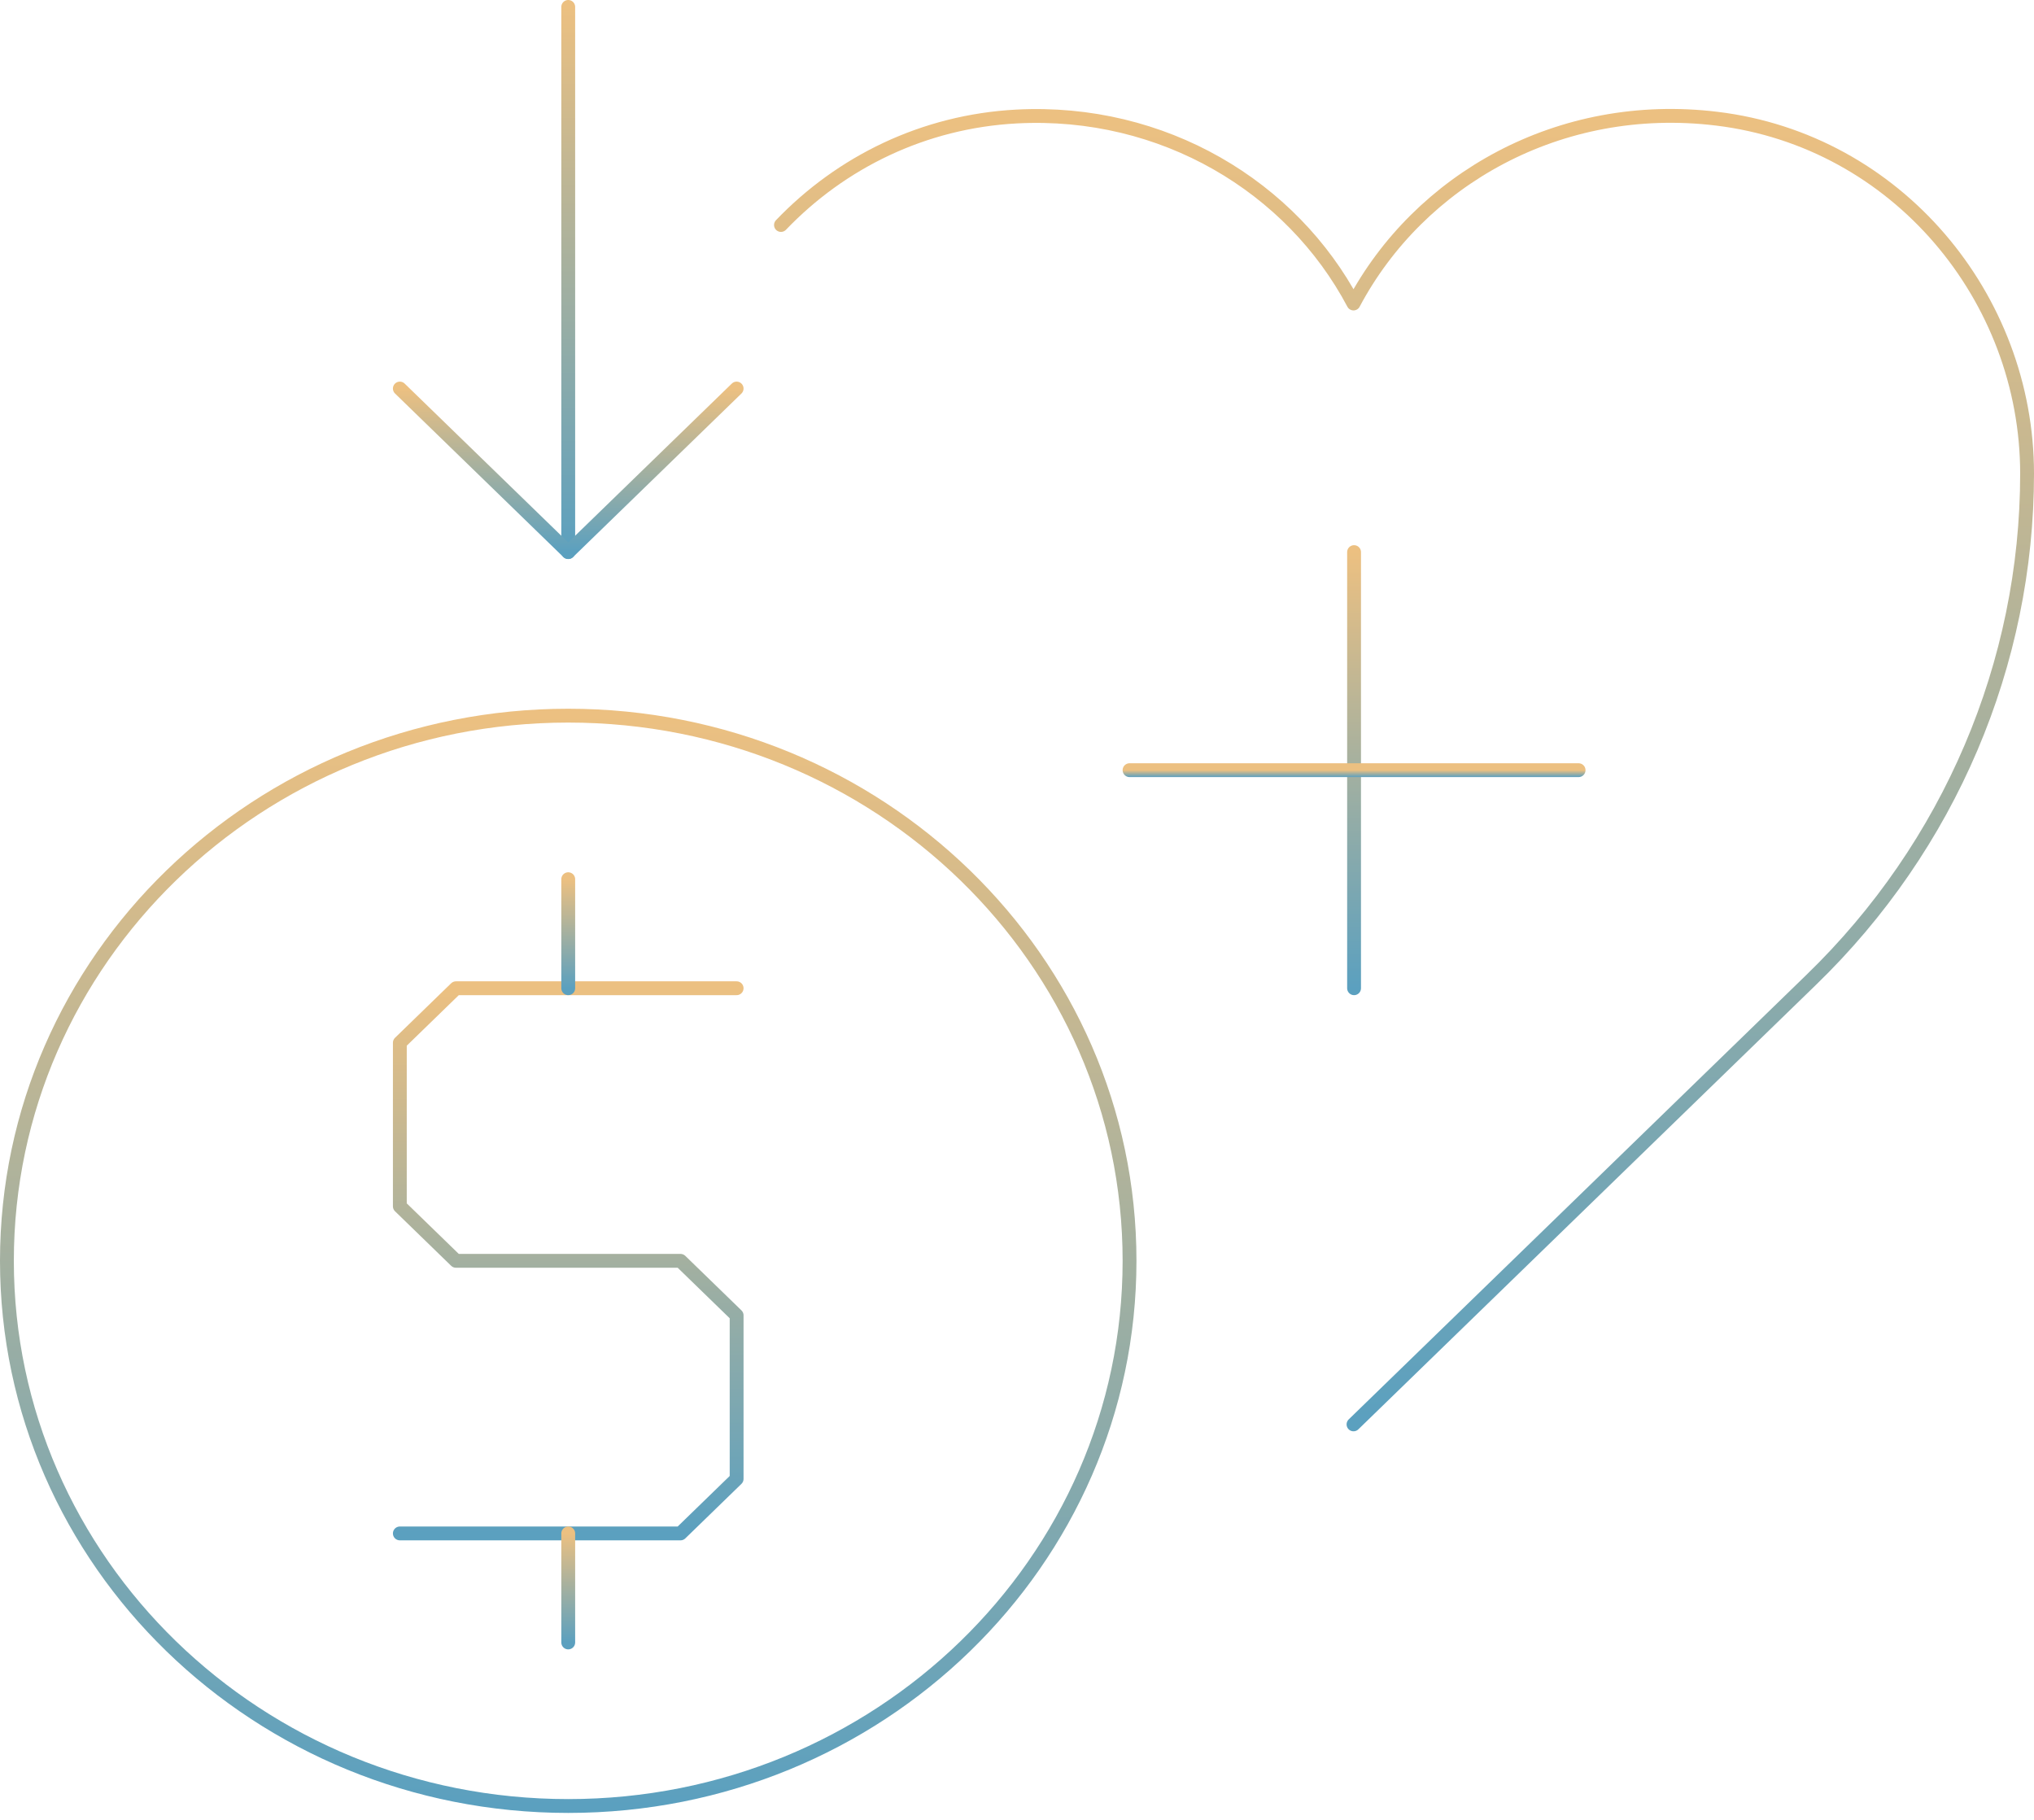
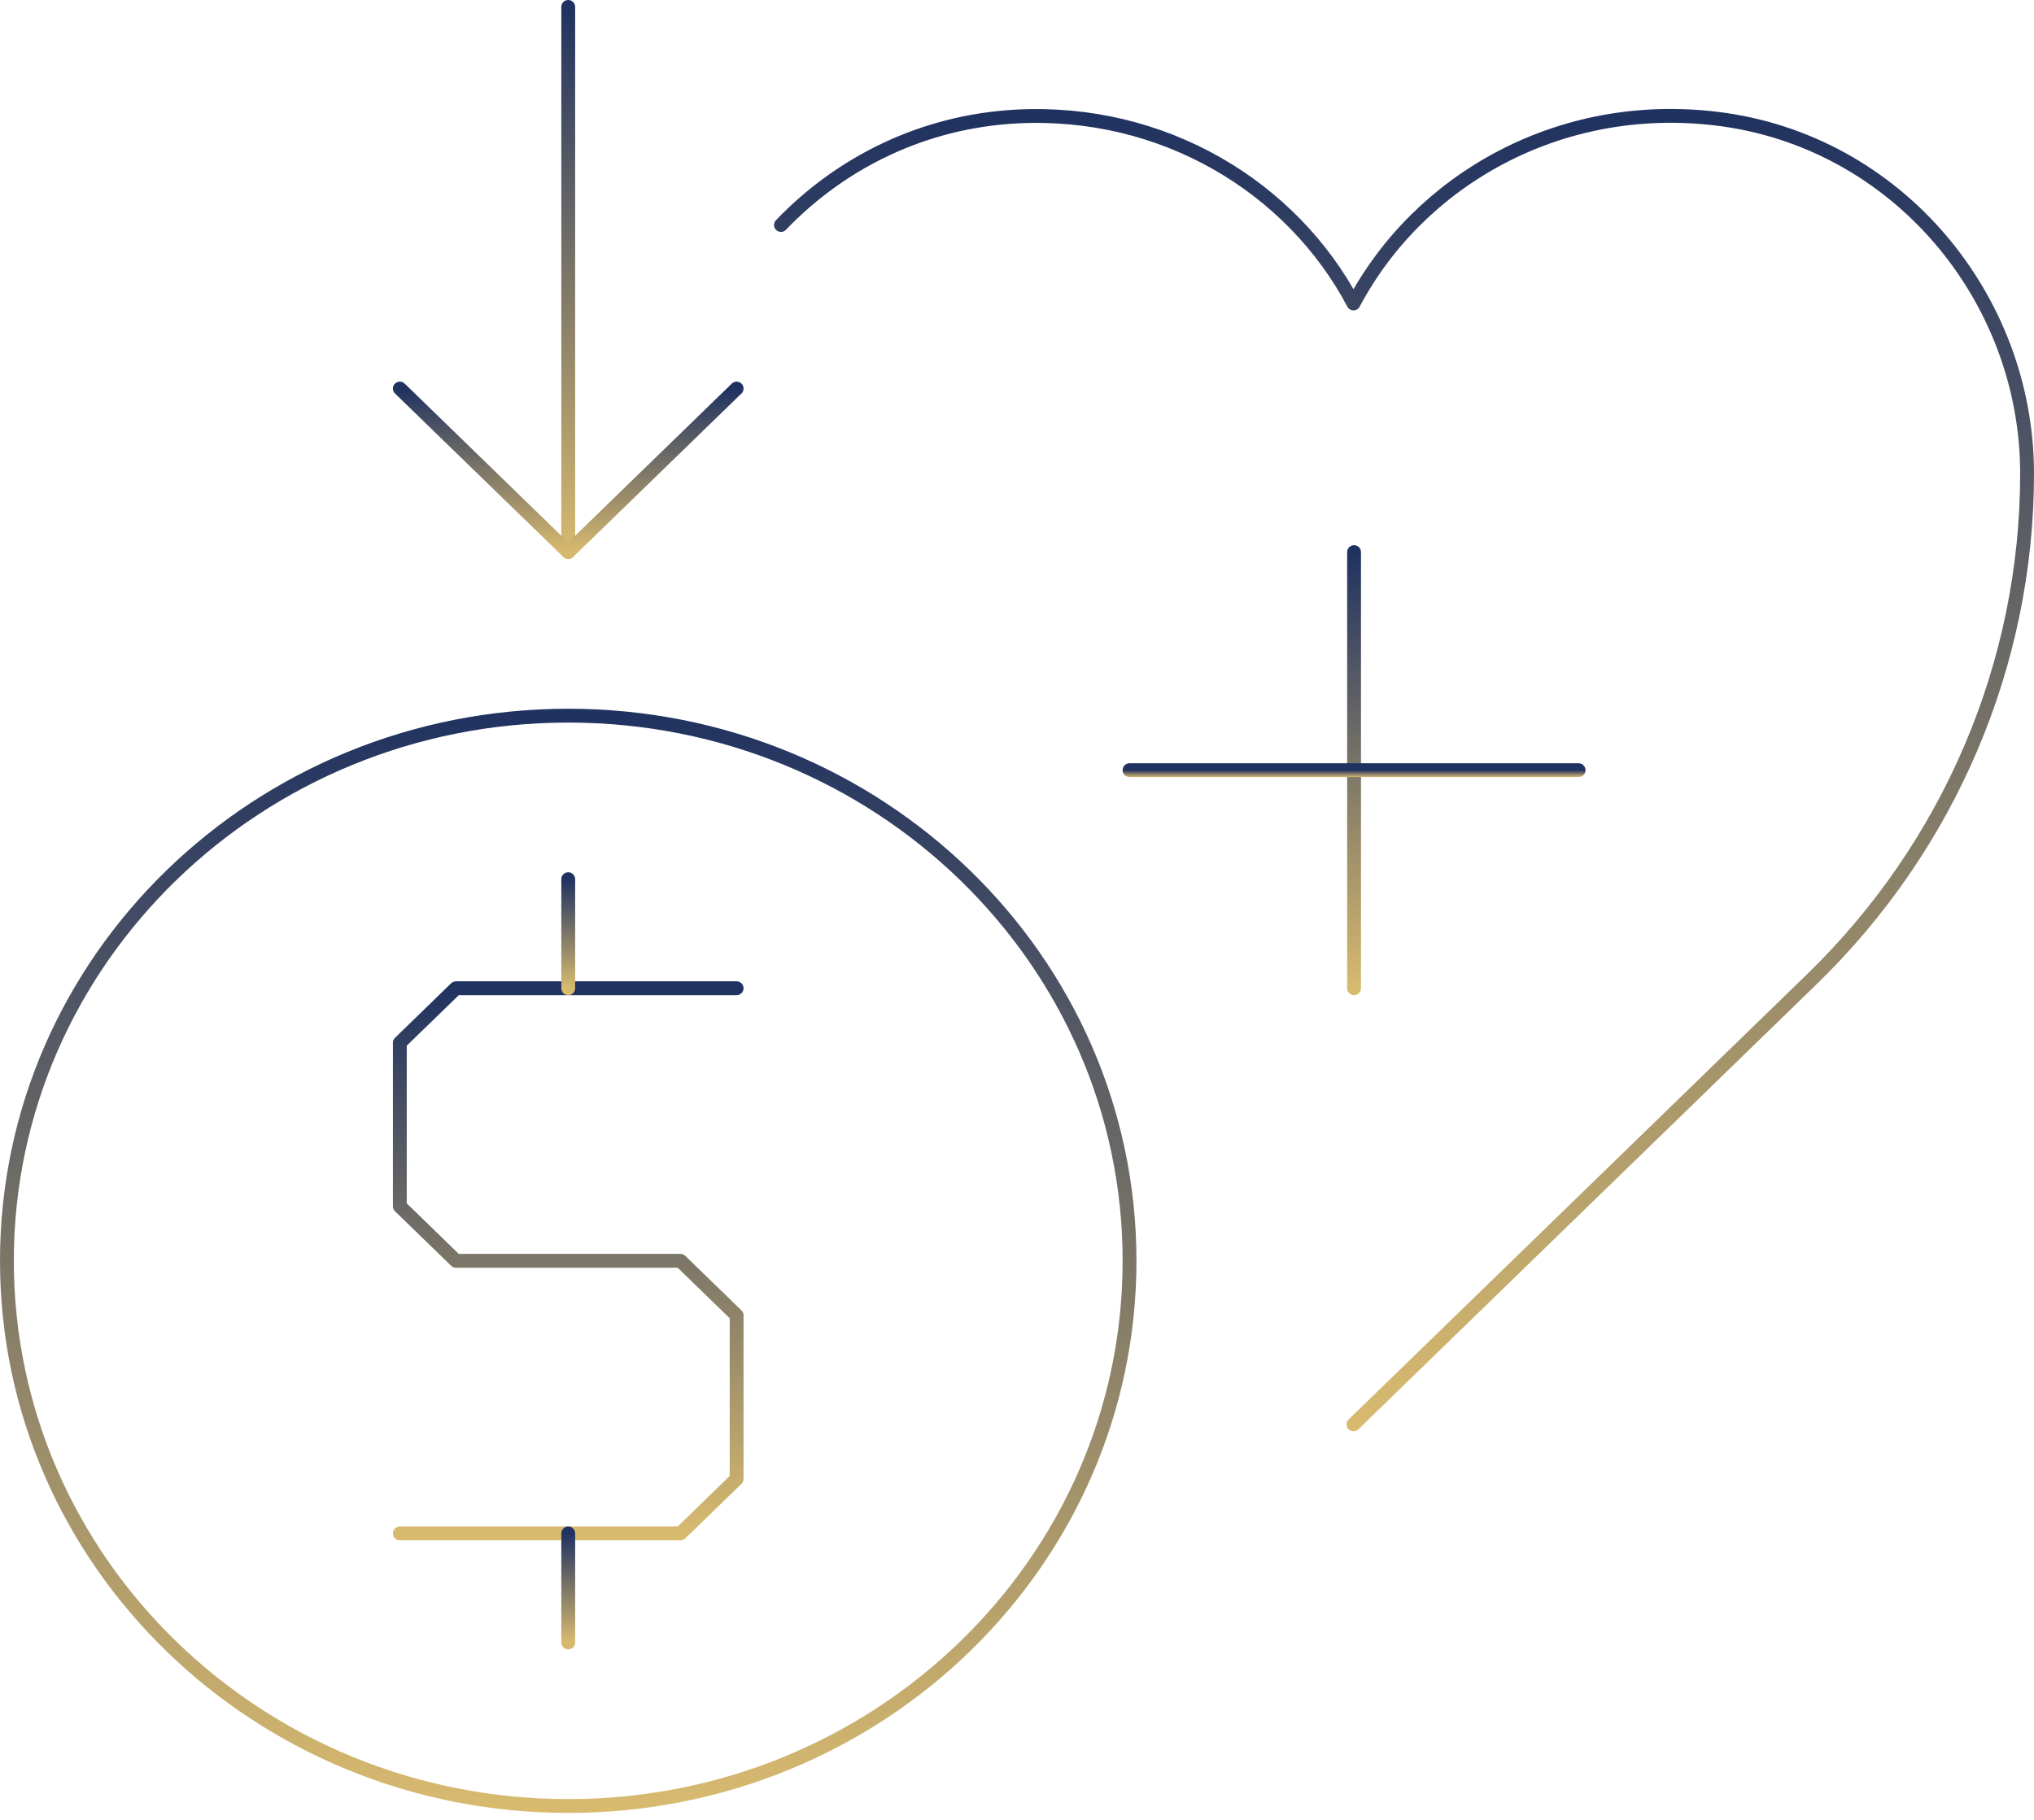
<svg xmlns="http://www.w3.org/2000/svg" width="294" height="263" viewBox="0 0 294 263" fill="none">
  <path d="M82.134 261.049C126.943 261.049 163.267 225.768 163.267 182.246C163.267 138.725 126.943 103.444 82.134 103.444C37.325 103.444 1 138.725 1 182.246C1 225.768 37.325 261.049 82.134 261.049Z" stroke="url(#paint0_linear_57_175)" stroke-width="2" stroke-linecap="round" stroke-linejoin="round" />
  <path d="M106.474 142.845H65.907L57.794 150.725V174.366L65.907 182.246H98.36L106.474 190.127V213.767L98.36 221.648H57.794" stroke="url(#paint1_linear_57_175)" stroke-width="2" stroke-linecap="round" stroke-linejoin="round" />
  <path d="M82.134 142.845V127.084" stroke="url(#paint2_linear_57_175)" stroke-width="2" stroke-linecap="round" stroke-linejoin="round" />
  <path d="M82.134 221.648V237.408" stroke="url(#paint3_linear_57_175)" stroke-width="2" stroke-linecap="round" stroke-linejoin="round" />
  <path d="M112.883 32.521C121.565 23.459 133.491 17.549 146.96 16.839C168.135 15.736 186.715 27.005 195.64 43.869C205.132 25.98 225.416 14.396 248.133 17.155C274.177 20.307 293 43.002 293 68.455C293 95.879 281.804 122.277 261.764 141.663L195.64 205.887" stroke="url(#paint4_linear_57_175)" stroke-width="2" stroke-linecap="round" stroke-linejoin="round" />
  <path d="M195.721 79.803V142.845" stroke="url(#paint5_linear_57_175)" stroke-width="2" stroke-linecap="round" stroke-linejoin="round" />
  <path d="M228.174 111.324H163.268" stroke="url(#paint6_linear_57_175)" stroke-width="2" stroke-linecap="round" stroke-linejoin="round" />
  <path d="M82.134 79.803V1" stroke="url(#paint7_linear_57_175)" stroke-width="2" stroke-linecap="round" stroke-linejoin="round" />
  <path d="M106.474 56.162L82.133 79.803L57.794 56.162" stroke="url(#paint8_linear_57_175)" stroke-width="2" stroke-linecap="round" stroke-linejoin="round" />
  <defs>
    <linearGradient id="paint0_linear_57_175" x1="82.134" y1="103.444" x2="82.134" y2="261.049" gradientUnits="userSpaceOnUse">
-       <stop stop-color="#ECC081" />
-       <stop offset="1" stop-color="#5BA0BF" />
+       <stop stop-color="#203260" />
+       <stop offset="1" stop-color="#D8BA6F" />
    </linearGradient>
    <linearGradient id="paint1_linear_57_175" x1="82.133" y1="142.845" x2="82.133" y2="221.648" gradientUnits="userSpaceOnUse">
-       <stop stop-color="#ECC081" />
-       <stop offset="1" stop-color="#5BA0BF" />
+       <stop stop-color="#203260" />
+       <stop offset="1" stop-color="#D8BA6F" />
    </linearGradient>
    <linearGradient id="paint2_linear_57_175" x1="82.634" y1="127.084" x2="82.634" y2="142.845" gradientUnits="userSpaceOnUse">
-       <stop stop-color="#ECC081" />
-       <stop offset="1" stop-color="#5BA0BF" />
+       <stop stop-color="#203260" />
+       <stop offset="1" stop-color="#D8BA6F" />
    </linearGradient>
    <linearGradient id="paint3_linear_57_175" x1="82.634" y1="221.648" x2="82.634" y2="237.408" gradientUnits="userSpaceOnUse">
-       <stop stop-color="#ECC081" />
-       <stop offset="1" stop-color="#5BA0BF" />
+       <stop stop-color="#203260" />
+       <stop offset="1" stop-color="#D8BA6F" />
    </linearGradient>
    <linearGradient id="paint4_linear_57_175" x1="202.942" y1="16.749" x2="202.942" y2="205.887" gradientUnits="userSpaceOnUse">
-       <stop stop-color="#ECC081" />
-       <stop offset="1" stop-color="#5BA0BF" />
+       <stop stop-color="#203260" />
+       <stop offset="1" stop-color="#D8BA6F" />
    </linearGradient>
    <linearGradient id="paint5_linear_57_175" x1="196.221" y1="79.803" x2="196.221" y2="142.845" gradientUnits="userSpaceOnUse">
-       <stop stop-color="#ECC081" />
-       <stop offset="1" stop-color="#5BA0BF" />
+       <stop stop-color="#203260" />
+       <stop offset="1" stop-color="#D8BA6F" />
    </linearGradient>
    <linearGradient id="paint6_linear_57_175" x1="195.721" y1="111.324" x2="195.721" y2="112.324" gradientUnits="userSpaceOnUse">
-       <stop stop-color="#ECC081" />
-       <stop offset="1" stop-color="#5BA0BF" />
+       <stop stop-color="#203260" />
+       <stop offset="1" stop-color="#D8BA6F" />
    </linearGradient>
    <linearGradient id="paint7_linear_57_175" x1="82.634" y1="1" x2="82.634" y2="79.803" gradientUnits="userSpaceOnUse">
-       <stop stop-color="#ECC081" />
-       <stop offset="1" stop-color="#5BA0BF" />
+       <stop stop-color="#203260" />
+       <stop offset="1" stop-color="#D8BA6F" />
    </linearGradient>
    <linearGradient id="paint8_linear_57_175" x1="82.133" y1="56.162" x2="82.133" y2="79.803" gradientUnits="userSpaceOnUse">
-       <stop stop-color="#ECC081" />
-       <stop offset="1" stop-color="#5BA0BF" />
+       <stop stop-color="#203260" />
+       <stop offset="1" stop-color="#D8BA6F" />
    </linearGradient>
  </defs>
</svg>
